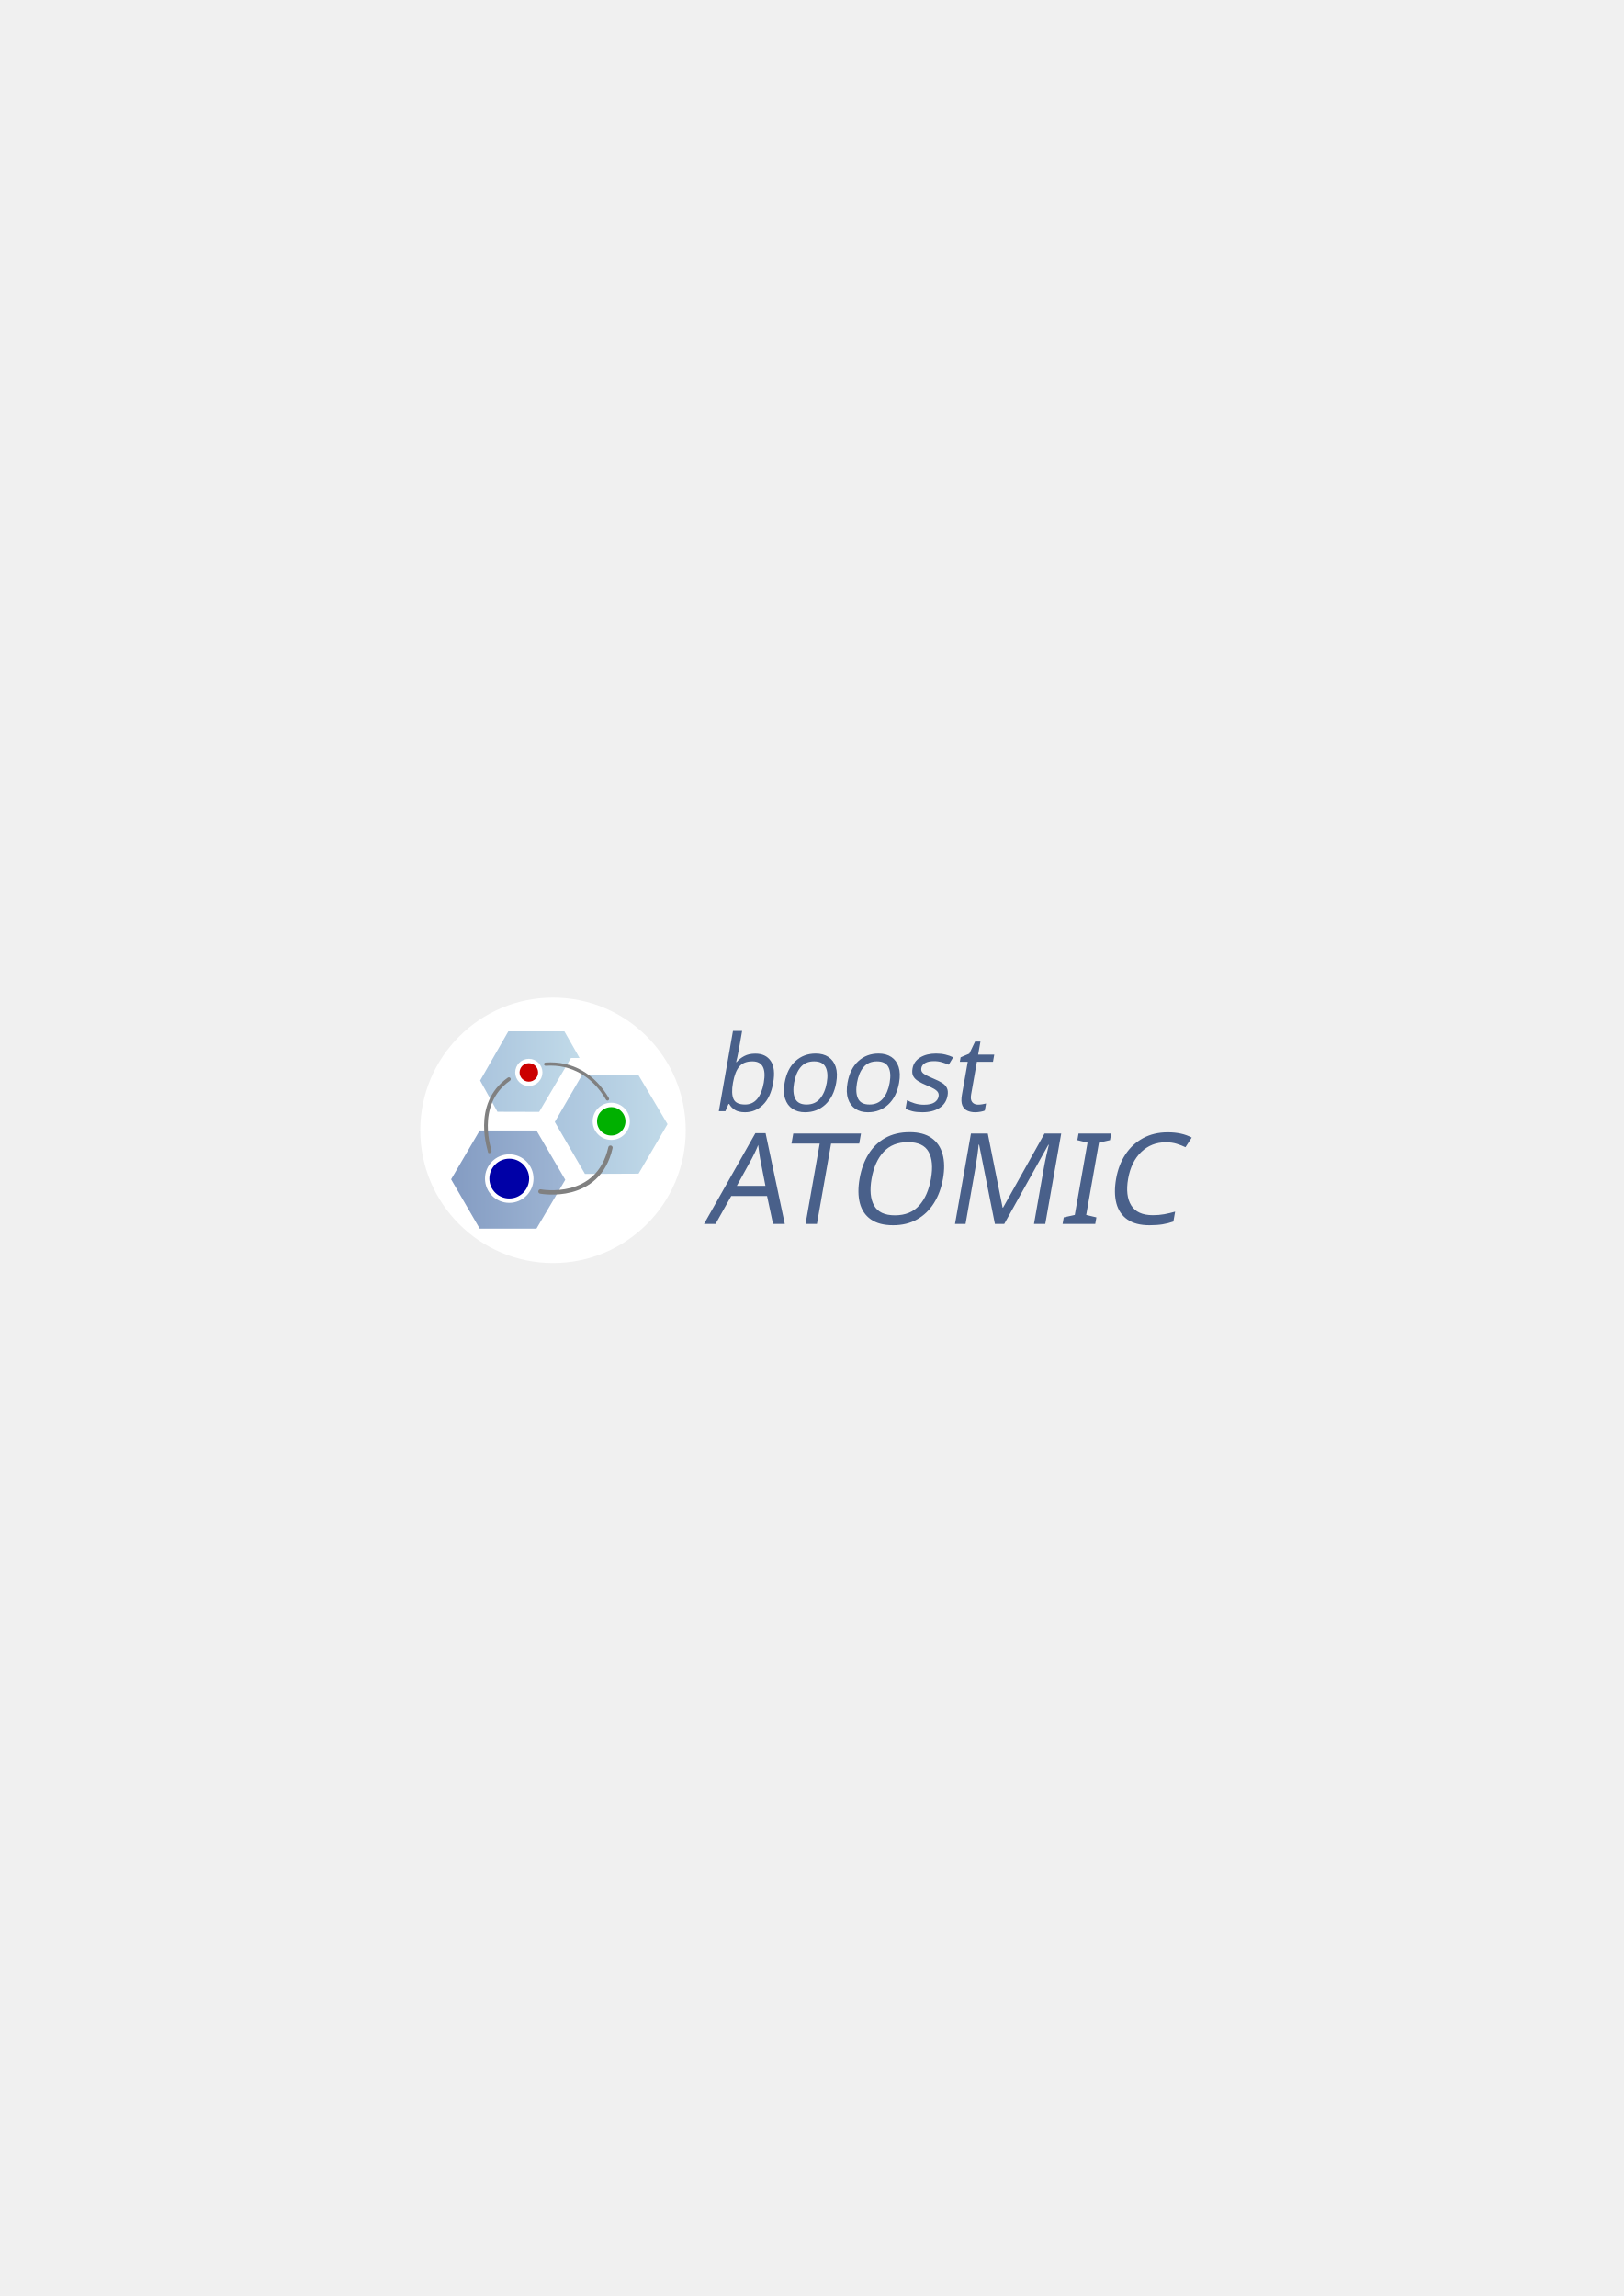
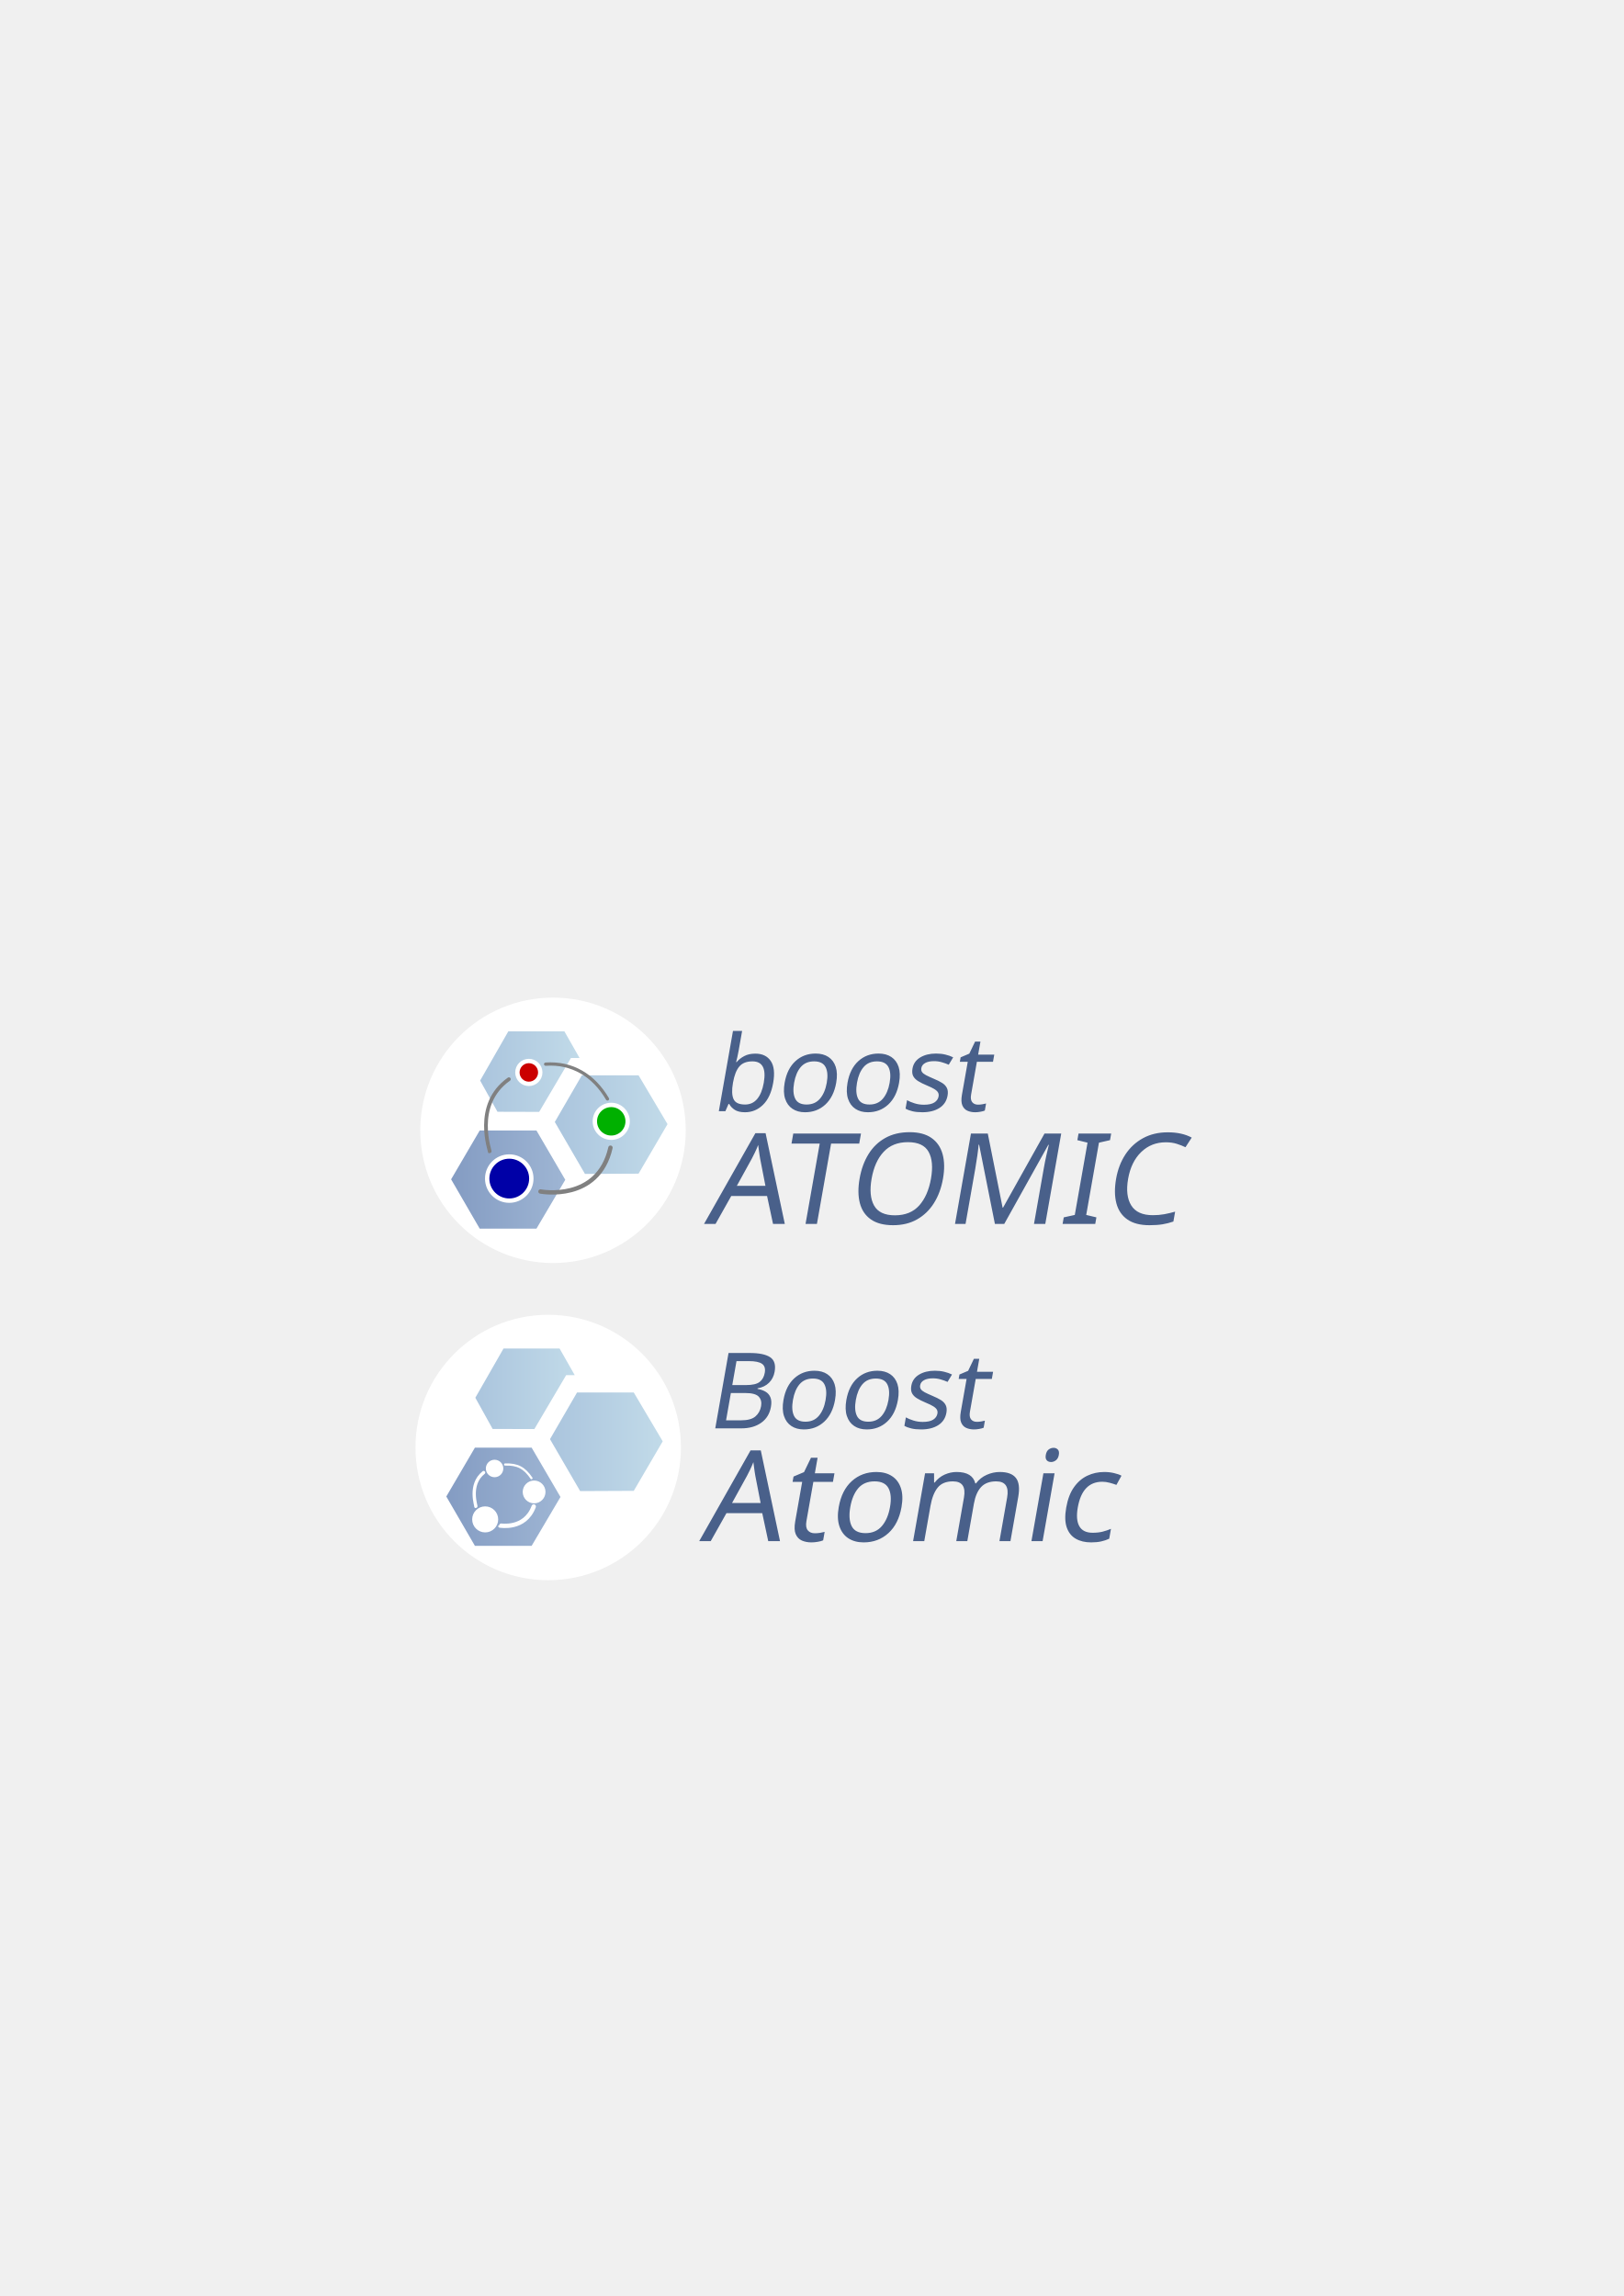
<svg xmlns="http://www.w3.org/2000/svg" xmlns:xlink="http://www.w3.org/1999/xlink" width="744.094" height="1052.362" id="svg7933" version="1.1">
  <defs id="defs7935">
    <linearGradient xlink:href="#linearGradient4453-7-8-6-7-87" id="linearGradient10687-9" gradientUnits="userSpaceOnUse" x1="753.023" y1="3132.08" x2="1146.25" y2="3132.08" />
    <linearGradient id="linearGradient4453-7-8-6-7-87">
      <stop style="stop-color:#aac4dd;stop-opacity:1;" offset="0" id="stop4455-61-8-7-1-8" />
      <stop style="stop-color:#c2dbe9;stop-opacity:1;" offset="1" id="stop4457-4-1-9-1-4" />
    </linearGradient>
    <linearGradient xlink:href="#linearGradient4453-7-8-6-7-87" id="linearGradient10685-44" gradientUnits="userSpaceOnUse" x1="753.023" y1="3132.08" x2="1146.25" y2="3132.08" />
    <linearGradient id="linearGradient7822">
      <stop style="stop-color:#aac4dd;stop-opacity:1;" offset="0" id="stop7824" />
      <stop style="stop-color:#c2dbe9;stop-opacity:1;" offset="1" id="stop7826" />
    </linearGradient>
    <clipPath clipPathUnits="userSpaceOnUse" id="clipPath3387-3-6-4-2-3">
      <path d="m 862.109,3289.75 -109.086,-190.45 69.122,-124.42 164.511,-0.47 c 0,0 111.044,188.28 116.564,197.63 7.66,0 43.03,0 43.03,0 l -67.03,117.71 -217.111,0 z" id="path3389-2-0-7-7-58" />
    </clipPath>
    <linearGradient y2="3132.08" x2="1146.25" y1="3132.08" x1="753.023" gradientUnits="userSpaceOnUse" id="linearGradient4492-0" xlink:href="#linearGradient4453-7-8-6-7-87" />
    <linearGradient id="linearGradient7831">
      <stop style="stop-color:#aac4dd;stop-opacity:1;" offset="0" id="stop7833" />
      <stop style="stop-color:#c2dbe9;stop-opacity:1;" offset="1" id="stop7835" />
    </linearGradient>
    <linearGradient xlink:href="#linearGradient4453-7-8-6-7-87" id="linearGradient10691-2" gradientUnits="userSpaceOnUse" x1="1026.69" y1="2937.73" x2="1463.14" y2="2937.73" />
    <linearGradient id="linearGradient7838">
      <stop style="stop-color:#aac4dd;stop-opacity:1;" offset="0" id="stop7840" />
      <stop style="stop-color:#c2dbe9;stop-opacity:1;" offset="1" id="stop7842" />
    </linearGradient>
    <linearGradient xlink:href="#linearGradient4453-7-8-6-7-87" id="linearGradient10689-9" gradientUnits="userSpaceOnUse" x1="1026.69" y1="2937.73" x2="1463.14" y2="2937.73" />
    <linearGradient id="linearGradient7845">
      <stop style="stop-color:#aac4dd;stop-opacity:1;" offset="0" id="stop7847" />
      <stop style="stop-color:#c2dbe9;stop-opacity:1;" offset="1" id="stop7849" />
    </linearGradient>
    <clipPath clipPathUnits="userSpaceOnUse" id="clipPath3369-1-5-6-1-49">
      <path d="m 1131.64,3128.5 -104.95,-181.12 116.38,-200.42 208.05,0.94 112.02,191.63 -112.08,188.97 -219.42,0 z" id="path3371-89-4-1-6-8" />
    </clipPath>
    <linearGradient y2="2937.73" x2="1463.14" y1="2937.73" x1="1026.69" gradientUnits="userSpaceOnUse" id="linearGradient4498-3" xlink:href="#linearGradient4453-7-8-6-7-87" />
    <linearGradient id="linearGradient7854">
      <stop style="stop-color:#aac4dd;stop-opacity:1;" offset="0" id="stop7856" />
      <stop style="stop-color:#c2dbe9;stop-opacity:1;" offset="1" id="stop7858" />
    </linearGradient>
    <linearGradient xlink:href="#linearGradient4459-1-2-8-9-0" id="linearGradient10695-5" gradientUnits="userSpaceOnUse" x1="646.555" y1="2736.25" x2="1088.27" y2="2736.25" />
    <linearGradient id="linearGradient4459-1-2-8-9-0">
      <stop id="stop4461-2-1-5-2-43" offset="0" style="stop-color:#839bc2;stop-opacity:1;" />
      <stop id="stop4463-3-2-8-7-5" offset="1" style="stop-color:#9fb6d4;stop-opacity:1;" />
    </linearGradient>
    <linearGradient xlink:href="#linearGradient4459-1-2-8-9-0" id="linearGradient10693-2" gradientUnits="userSpaceOnUse" x1="646.555" y1="2736.25" x2="1088.27" y2="2736.25" />
    <linearGradient id="linearGradient7865">
      <stop id="stop7867" offset="0" style="stop-color:#839bc2;stop-opacity:1;" />
      <stop id="stop7869" offset="1" style="stop-color:#9fb6d4;stop-opacity:1;" />
    </linearGradient>
    <clipPath clipPathUnits="userSpaceOnUse" id="clipPath3351-4-7-3-5-57">
      <path d="m 757.242,2926.25 -110.687,-189.11 110.656,-190.89 219.437,0 111.622,189.1 -111.59,190.9 -219.438,0 z" id="path3353-1-9-3-4-77" />
    </clipPath>
    <linearGradient y2="2736.25" x2="1088.27" y1="2736.25" x1="646.555" gradientUnits="userSpaceOnUse" id="linearGradient4510-4" xlink:href="#linearGradient4459-1-2-8-9-0" />
    <linearGradient id="linearGradient7874">
      <stop id="stop7876" offset="0" style="stop-color:#839bc2;stop-opacity:1;" />
      <stop id="stop7878" offset="1" style="stop-color:#9fb6d4;stop-opacity:1;" />
    </linearGradient>
    <radialGradient xlink:href="#radialGradient3327-8-4-8-0-0" id="radialGradient10699-4" gradientUnits="userSpaceOnUse" cx="997.47" cy="2896.25" fx="997.47" fy="2896.25" r="583.74" />
    <radialGradient fx="0" fy="0" cx="0" cy="0" r="1" gradientUnits="userSpaceOnUse" gradientTransform="matrix(58.375,0,0,-58.375,99.75,289.625)" spreadMethod="pad" id="radialGradient3327-8-4-8-0-0">
      <stop style="stop-opacity:1;stop-color:#aeaeb3" offset="0" id="stop3329-7-0-1-0-4" />
      <stop style="stop-opacity:1;stop-color:#ffffff" offset="0.949" id="stop3331-4-3-0-0-11" />
      <stop style="stop-opacity:1;stop-color:#ffffff" offset="1" id="stop3333-2-4-9-7-54" />
    </radialGradient>
    <radialGradient r="583.74" fy="2896.25" fx="997.47" cy="2896.25" cx="997.47" gradientUnits="userSpaceOnUse" id="radialGradient15837" xlink:href="#radialGradient3327-8-4-8-0-0" />
    <radialGradient fx="0" fy="0" cx="0" cy="0" r="1" gradientUnits="userSpaceOnUse" gradientTransform="matrix(58.375,0,0,-58.375,99.75,289.625)" spreadMethod="pad" id="radialGradient7886">
      <stop style="stop-opacity:1;stop-color:#aeaeb3" offset="0" id="stop7888" />
      <stop style="stop-opacity:1;stop-color:#ffffff" offset="0.949" id="stop7890" />
      <stop style="stop-opacity:1;stop-color:#ffffff" offset="1" id="stop7892" />
    </radialGradient>
    <clipPath clipPathUnits="userSpaceOnUse" id="clipPath3323-7-2-4-5-2">
      <path d="m 997.469,2312.51 c -322.379,0 -583.739,261.36 -583.739,583.74 0,322.38 261.36,583.74 583.739,583.74 322.381,0 583.741,-261.36 583.741,-583.74 0,-322.38 -261.36,-583.74 -583.741,-583.74" id="path3325-9-2-9-5-8" />
    </clipPath>
    <radialGradient r="583.74" fy="2896.25" fx="997.47" cy="2896.25" cx="997.47" gradientUnits="userSpaceOnUse" id="radialGradient4516-6" xlink:href="#radialGradient3327-8-4-8-0-0" />
    <radialGradient fx="0" fy="0" cx="0" cy="0" r="1" gradientUnits="userSpaceOnUse" gradientTransform="matrix(58.375,0,0,-58.375,99.75,289.625)" spreadMethod="pad" id="radialGradient7897">
      <stop style="stop-opacity:1;stop-color:#aeaeb3" offset="0" id="stop7899" />
      <stop style="stop-opacity:1;stop-color:#ffffff" offset="0.949" id="stop7901" />
      <stop style="stop-opacity:1;stop-color:#ffffff" offset="1" id="stop7903" />
    </radialGradient>
    <radialGradient r="583.74" fy="2896.25" fx="997.47" cy="2896.25" cx="997.47" gradientUnits="userSpaceOnUse" id="radialGradient7931" xlink:href="#radialGradient3327-8-4-8-0-0" />
+     <linearGradient xlink:href="#linearGradient4453-7-8-6-7-87-7" id="linearGradient10687-9-1" gradientUnits="userSpaceOnUse" x1="753.023" y1="3132.08" x2="1146.25" y2="3132.08" />
+     <linearGradient id="linearGradient4453-7-8-6-7-87-7">
+       <stop style="stop-color:#aac4dd;stop-opacity:1;" offset="0" id="stop4455-61-8-7-1-8-4" />
+       <stop style="stop-color:#c2dbe9;stop-opacity:1;" offset="1" id="stop4457-4-1-9-1-4-0" />
+     </linearGradient>
+     <linearGradient xlink:href="#linearGradient4453-7-8-6-7-87-7" id="linearGradient10685-44-9" gradientUnits="userSpaceOnUse" x1="753.023" y1="3132.08" x2="1146.25" y2="3132.08" />
+     <linearGradient id="linearGradient3083">
+       <stop style="stop-color:#aac4dd;stop-opacity:1;" offset="0" id="stop3085" />
+       <stop style="stop-color:#c2dbe9;stop-opacity:1;" offset="1" id="stop3087" />
+     </linearGradient>
+     <clipPath clipPathUnits="userSpaceOnUse" id="clipPath3387-3-6-4-2-3-4">
+       <path d="m 862.109,3289.75 -109.086,-190.45 69.122,-124.42 164.511,-0.47 c 0,0 111.044,188.28 116.564,197.63 7.66,0 43.03,0 43.03,0 l -67.03,117.71 -217.111,0 z" id="path3389-2-0-7-7-58-8" />
+     </clipPath>
+     <linearGradient y2="3132.08" x2="1146.25" y1="3132.08" x1="753.023" gradientUnits="userSpaceOnUse" id="linearGradient4492-0-8" xlink:href="#linearGradient4453-7-8-6-7-87-7" />
+     <linearGradient id="linearGradient3092">
+       <stop style="stop-color:#aac4dd;stop-opacity:1;" offset="0" id="stop3094" />
+       <stop style="stop-color:#c2dbe9;stop-opacity:1;" offset="1" id="stop3096" />
+     </linearGradient>
+     <linearGradient xlink:href="#linearGradient4453-7-8-6-7-87-7" id="linearGradient10691-2-2" gradientUnits="userSpaceOnUse" x1="1026.69" y1="2937.73" x2="1463.14" y2="2937.73" />
+     <linearGradient id="linearGradient3099">
+       <stop style="stop-color:#aac4dd;stop-opacity:1;" offset="0" id="stop3101" />
+       <stop style="stop-color:#c2dbe9;stop-opacity:1;" offset="1" id="stop3103" />
+     </linearGradient>
+     <linearGradient xlink:href="#linearGradient4453-7-8-6-7-87-7" id="linearGradient10689-9-4" gradientUnits="userSpaceOnUse" x1="1026.69" y1="2937.73" x2="1463.14" y2="2937.73" />
+     <linearGradient id="linearGradient3106">
+       <stop style="stop-color:#aac4dd;stop-opacity:1;" offset="0" id="stop3108" />
+       <stop style="stop-color:#c2dbe9;stop-opacity:1;" offset="1" id="stop3110" />
+     </linearGradient>
+     <clipPath clipPathUnits="userSpaceOnUse" id="clipPath3369-1-5-6-1-49-5">
+       <path d="m 1131.64,3128.5 -104.95,-181.12 116.38,-200.42 208.05,0.94 112.02,191.63 -112.08,188.97 -219.42,0 z" id="path3371-89-4-1-6-8-5" />
+     </clipPath>
+     <linearGradient y2="2937.73" x2="1463.14" y1="2937.73" x1="1026.69" gradientUnits="userSpaceOnUse" id="linearGradient4498-3-1" xlink:href="#linearGradient4453-7-8-6-7-87-7" />
+     <linearGradient id="linearGradient3115">
+       <stop style="stop-color:#aac4dd;stop-opacity:1;" offset="0" id="stop3117" />
+       <stop style="stop-color:#c2dbe9;stop-opacity:1;" offset="1" id="stop3119" />
+     </linearGradient>
+     <linearGradient xlink:href="#linearGradient4459-1-2-8-9-0-1" id="linearGradient10695-5-7" gradientUnits="userSpaceOnUse" x1="646.555" y1="2736.25" x2="1088.27" y2="2736.25" />
+     <linearGradient id="linearGradient4459-1-2-8-9-0-1">
+       <stop id="stop4461-2-1-5-2-43-1" offset="0" style="stop-color:#839bc2;stop-opacity:1;" />
+       <stop id="stop4463-3-2-8-7-5-5" offset="1" style="stop-color:#9fb6d4;stop-opacity:1;" />
+     </linearGradient>
+     <linearGradient xlink:href="#linearGradient4459-1-2-8-9-0-1" id="linearGradient10693-2-2" gradientUnits="userSpaceOnUse" x1="646.555" y1="2736.25" x2="1088.27" y2="2736.25" />
+     <linearGradient id="linearGradient3126">
+       <stop id="stop3128" offset="0" style="stop-color:#839bc2;stop-opacity:1;" />
+       <stop id="stop3130" offset="1" style="stop-color:#9fb6d4;stop-opacity:1;" />
+     </linearGradient>
+     <clipPath clipPathUnits="userSpaceOnUse" id="clipPath3351-4-7-3-5-57-7">
+       <path d="m 757.242,2926.25 -110.687,-189.11 110.656,-190.89 219.437,0 111.622,189.1 -111.59,190.9 -219.438,0 z" id="path3353-1-9-3-4-77-6" />
+     </clipPath>
+     <linearGradient y2="2736.25" x2="1088.27" y1="2736.25" x1="646.555" gradientUnits="userSpaceOnUse" id="linearGradient4510-4-1" xlink:href="#linearGradient4459-1-2-8-9-0-1" />
+     <linearGradient id="linearGradient3135">
+       <stop id="stop3137" offset="0" style="stop-color:#839bc2;stop-opacity:1;" />
+       <stop id="stop3139" offset="1" style="stop-color:#9fb6d4;stop-opacity:1;" />
+     </linearGradient>
+     <radialGradient xlink:href="#radialGradient3327-8-4-8-0-0-2" id="radialGradient10699-4-4" gradientUnits="userSpaceOnUse" cx="997.47" cy="2896.25" fx="997.47" fy="2896.25" r="583.74" />
+     <radialGradient fx="0" fy="0" cx="0" cy="0" r="1" gradientUnits="userSpaceOnUse" gradientTransform="matrix(58.375,0,0,-58.375,99.75,289.625)" spreadMethod="pad" id="radialGradient3327-8-4-8-0-0-2">
+       <stop style="stop-opacity:1;stop-color:#aeaeb3" offset="0" id="stop3329-7-0-1-0-4-3" />
+       <stop style="stop-opacity:1;stop-color:#ffffff" offset="0.949" id="stop3331-4-3-0-0-11-2" />
+       <stop style="stop-opacity:1;stop-color:#ffffff" offset="1" id="stop3333-2-4-9-7-54-2" />
+     </radialGradient>
+     <radialGradient r="583.74" fy="2896.25" fx="997.47" cy="2896.25" cx="997.47" gradientUnits="userSpaceOnUse" id="radialGradient7931-1" xlink:href="#radialGradient3327-8-4-8-0-0-2" />
+     <radialGradient fx="0" fy="0" cx="0" cy="0" r="1" gradientUnits="userSpaceOnUse" gradientTransform="matrix(58.375,0,0,-58.375,99.75,289.625)" spreadMethod="pad" id="radialGradient3147">
+       <stop style="stop-opacity:1;stop-color:#aeaeb3" offset="0" id="stop3149" />
+       <stop style="stop-opacity:1;stop-color:#ffffff" offset="0.949" id="stop3151" />
+       <stop style="stop-opacity:1;stop-color:#ffffff" offset="1" id="stop3153" />
+     </radialGradient>
+     <clipPath clipPathUnits="userSpaceOnUse" id="clipPath3323-7-2-4-5-2-6">
+       <path d="m 997.469,2312.51 c -322.379,0 -583.739,261.36 -583.739,583.74 0,322.38 261.36,583.74 583.739,583.74 322.381,0 583.741,-261.36 583.741,-583.74 0,-322.38 -261.36,-583.74 -583.741,-583.74" id="path3325-9-2-9-5-8-8" />
+     </clipPath>
+     <radialGradient r="583.74" fy="2896.25" fx="997.47" cy="2896.25" cx="997.47" gradientUnits="userSpaceOnUse" id="radialGradient4516-6-5" xlink:href="#radialGradient3327-8-4-8-0-0-2" />
+     <radialGradient fx="0" fy="0" cx="0" cy="0" r="1" gradientUnits="userSpaceOnUse" gradientTransform="matrix(58.375,0,0,-58.375,99.75,289.625)" spreadMethod="pad" id="radialGradient3158">
+       <stop style="stop-opacity:1;stop-color:#aeaeb3" offset="0" id="stop3160" />
+       <stop style="stop-opacity:1;stop-color:#ffffff" offset="0.949" id="stop3162" />
+       <stop style="stop-opacity:1;stop-color:#ffffff" offset="1" id="stop3164" />
+     </radialGradient>
+     <radialGradient r="583.74" fy="2896.25" fx="997.47" cy="2896.25" cx="997.47" gradientUnits="userSpaceOnUse" id="radialGradient3192" xlink:href="#radialGradient3327-8-4-8-0-0-2" />
  </defs>
  <g id="layer1">
    <g id="g3319-1-2-5-1-8" transform="matrix(0.1041982,0,0,-0.1041982,149.4939,819.8604)" style="fill:url(#radialGradient10699-4);fill-opacity:1">
      <g clip-path="url(#clipPath3323-7-2-4-5-2)" id="g3321-9-2-7-4-14" style="fill:url(#radialGradient7931);fill-opacity:1">
        <path id="path3335-8-7-3-8-7" style="fill:url(#radialGradient4516-6);fill-opacity:1;fill-rule:nonzero;stroke:none" d="m 997.469,2312.51 c -322.379,0 -583.739,261.36 -583.739,583.74 0,322.38 261.36,583.74 583.739,583.74 322.381,0 583.741,-261.36 583.741,-583.74 0,-322.38 -261.36,-583.74 -583.741,-583.74" />
      </g>
    </g>
    <g id="g3347-6-8-3-7-64" transform="matrix(0.125,0,0,-0.125,124.4674,882.6791)" style="fill:url(#linearGradient10695-5);fill-opacity:1">
      <g clip-path="url(#clipPath3351-4-7-3-5-57)" id="g3349-5-5-4-7-98" style="fill:url(#linearGradient10693-2);fill-opacity:1">
        <path id="path3361-0-8-2-9-7" style="fill:url(#linearGradient4510-4);fill-opacity:1;fill-rule:nonzero;stroke:none" d="m 757.242,2926.25 -110.687,-189.11 110.656,-190.89 219.437,0 111.622,189.1 -111.59,190.9 -219.438,0" />
      </g>
    </g>
    <path id="path3363-6-9-0-1-3" style="fill:#ffffff;fill-opacity:1;fill-rule:nonzero;stroke:none" d="m 206.733,540.54 13.106,-22.392 25.996,0 13.215,22.609 -13.215,22.391 -25.996,0 -13.106,-22.607 z m 40.538,-24.892 -28.865,0 -0.724,1.238 -13.106,22.392 -0.736,1.256 0.731,1.26 13.106,22.607 0.723,1.246 28.864,0 0.725,-1.229 13.215,-22.391 0.746,-1.265 -0.74,-1.268 -13.215,-22.609 -0.723,-1.239" />
    <g id="g3365-0-4-1-9-8" transform="matrix(0.125,0,0,-0.125,124.4674,882.6791)" style="fill:url(#linearGradient10691-2);fill-opacity:1">
      <g clip-path="url(#clipPath3369-1-5-6-1-49)" id="g3367-2-4-2-8-6" style="fill:url(#linearGradient10689-9);fill-opacity:1">
        <path id="path3379-4-6-7-6-2" style="fill:url(#linearGradient4498-3);fill-opacity:1;fill-rule:nonzero;stroke:none" d="m 1131.64,3128.5 -104.95,-181.12 116.38,-200.42 208.05,0.94 112.02,191.63 -112.08,188.97 -219.42,0" />
      </g>
    </g>
    <path id="path3381-6-8-0-0-8" style="fill:#ffffff;fill-opacity:1;fill-rule:nonzero;stroke:none" d="m 254.249,514.257 12.393,-21.39 25.996,0 13.271,22.376 -13.271,22.703 -24.569,0.11 -13.82,-23.799 z m 39.812,-23.89 -28.861,0 -0.723,1.246 -12.393,21.39 -0.726,1.255 0.728,1.254 13.82,23.799 0.728,1.251 1.446,-0.01 24.569,-0.11 1.427,-0.01 0.72,-1.232 13.271,-22.703 0.743,-1.27 -0.751,-1.266 -13.271,-22.376 -0.726,-1.225" />
    <g id="g3383-5-5-2-2-0" transform="matrix(0.125,0,0,-0.125,124.4674,882.6791)" style="fill:url(#linearGradient10687-9);fill-opacity:1">
      <g clip-path="url(#clipPath3387-3-6-4-2-3)" id="g3385-0-6-4-8-9" style="fill:url(#linearGradient10685-44);fill-opacity:1">
        <path id="path3397-9-6-1-6-8" style="fill:url(#linearGradient4492-0);fill-opacity:1;fill-rule:nonzero;stroke:none" d="m 862.109,3289.75 -109.086,-190.45 69.122,-124.42 164.511,-0.47 c 0,0 111.044,188.28 116.564,197.63 7.66,0 43.03,0 43.03,0 l -67.03,117.71 -217.111,0" />
      </g>
    </g>
    <path id="path3399-6-7-3-2-04" style="fill:#ffffff;fill-opacity:1;fill-rule:nonzero;stroke:none" d="m 220.03,495.277 12.924,-22.566 25.688,0 6.956,12.214 -3.944,0 -14.568,24.703 -19.115,-0.055 -7.941,-14.295 z m 40.066,-25.066 -28.59,0 -0.72,1.258 -12.925,22.566 -0.701,1.224 0.685,1.232 7.941,14.295 0.711,1.282 1.466,0 19.115,0.055 1.432,0 0.729,-1.234 13.844,-23.472 6.816,0 -2.129,-3.737 -6.956,-12.214 -0.719,-1.262" />
    <g transform="matrix(1.25,0,0,-1.25,117.405,895.6996)" id="g3465-0-9">
      <text id="text3467-9-6" transform="matrix(1,0,-0.1762796,-1,0,0)" x="116.984" y="-267.775" style="font-size:11.818px">
        <tspan id="tspan3469-0-8" style="font-size:46.4px;font-variant:normal;font-weight:normal;writing-mode:lr-tb;fill:#49608a;fill-opacity:1;fill-rule:nonzero;stroke:none;font-family:Denmark;-inkscape-font-specification:Denmark" x="116.984" y="-267.775">ATOMIC</tspan>
      </text>
      <text id="text3471-0-2" transform="matrix(0.9923562,0,-0.1776375,-1.007703,0,0)" style="font-size:38.4px" x="112.744" y="-306.755">
        <tspan id="tspan3473-6-8" style="font-size:38.4px;font-variant:normal;font-weight:normal;writing-mode:lr-tb;fill:#49608a;fill-opacity:1;fill-rule:nonzero;stroke:none;font-family:Denmark;-inkscape-font-specification:Denmark" x="112.744" y="-306.755">boost</tspan>
      </text>
    </g>
    <path style="fill:#0000a7;fill-opacity:1;stroke:#ffffff;stroke-width:2;stroke-miterlimit:4;stroke-opacity:1;stroke-dasharray:none" id="path4821-47" d="m 170.471,240.934 a 10.114,10.114 0 1 1 -20.228,0 10.114,10.114 0 1 1 20.228,0 z" transform="translate(73.02197,299.2668)" />
    <path transform="matrix(0.7429273,0,0,0.7429273,160.9833,334.9588)" style="fill:#00b000;fill-opacity:1;stroke:#ffffff;stroke-width:2.692;stroke-miterlimit:4;stroke-opacity:1;stroke-dasharray:none" id="path4821-4-9" d="m 170.471,240.934 a 10.114,10.114 0 1 1 -20.228,0 10.114,10.114 0 1 1 20.228,0 z" />
    <path transform="matrix(0.5179887,0,0,0.5179887,159.286,366.7433)" style="fill:#cb0000;fill-opacity:1;stroke:#ffffff;stroke-width:3.861;stroke-miterlimit:4;stroke-opacity:1;stroke-dasharray:none" id="path4821-4-8-4" d="m 170.471,240.934 a 10.114,10.114 0 1 1 -20.228,0 10.114,10.114 0 1 1 20.228,0 z" />
    <path style="fill:none;stroke:#808080;stroke-width:1.5;stroke-linecap:round;stroke-linejoin:miter;stroke-miterlimit:4;stroke-opacity:1;stroke-dasharray:none" d="m 250.053,487.75 c 12.114,-0.823 21.993,5.106 28.337,15.943" id="path16018" />
    <path style="fill:none;stroke:#808080;stroke-width:2;stroke-linecap:round;stroke-linejoin:miter;stroke-miterlimit:4;stroke-opacity:1;stroke-dasharray:none" d="m 279.757,526.037 c -5.645,24.994 -31.793,20.126 -32.069,20.083" id="path16020" />
    <path style="fill:none;stroke:#808080;stroke-width:1.7;stroke-linecap:round;stroke-linejoin:miter;stroke-miterlimit:4;stroke-opacity:1;stroke-dasharray:none" d="m 233.215,494.637 c -16.706,11.751 -8.413,33.438 -8.775,33.236" id="path16022" />
+     <g id="g3319-1-2-5-1-8-7" transform="matrix(0.1041982,0,0,-0.1041982,147.291,965.2374)" style="fill:url(#radialGradient10699-4-4);fill-opacity:1">
+       <g clip-path="url(#clipPath3323-7-2-4-5-2-6)" id="g3321-9-2-7-4-14-6" style="fill:url(#radialGradient3192);fill-opacity:1">
+         <path id="path3335-8-7-3-8-7-1" style="fill:url(#radialGradient4516-6-5);fill-opacity:1;fill-rule:nonzero;stroke:none" d="m 997.469,2312.51 c -322.379,0 -583.739,261.36 -583.739,583.74 0,322.38 261.36,583.74 583.739,583.74 322.381,0 583.741,-261.36 583.741,-583.74 0,-322.38 -261.36,-583.74 -583.741,-583.74" />
+       </g>
+     </g>
+     <g id="g3347-6-8-3-7-64-8" transform="matrix(0.125,0,0,-0.125,122.2645,1028.056)" style="fill:url(#linearGradient10695-5-7);fill-opacity:1">
+       <g clip-path="url(#clipPath3351-4-7-3-5-57-7)" id="g3349-5-5-4-7-98-9" style="fill:url(#linearGradient10693-2-2);fill-opacity:1">
+         <path id="path3361-0-8-2-9-7-2" style="fill:url(#linearGradient4510-4-1);fill-opacity:1;fill-rule:nonzero;stroke:none" d="m 757.242,2926.25 -110.687,-189.11 110.656,-190.89 219.437,0 111.622,189.1 -111.59,190.9 -219.438,0" />
+       </g>
+     </g>
+     <path id="path3363-6-9-0-1-3-7" style="fill:#ffffff;fill-opacity:1;fill-rule:nonzero;stroke:none" d="m 204.53,685.917 13.106,-22.392 25.996,0 13.215,22.609 -13.215,22.391 -25.996,0 -13.106,-22.607 z m 40.538,-24.892 -28.865,0 -0.724,1.238 -13.106,22.392 -0.736,1.256 0.731,1.26 13.106,22.607 0.723,1.246 28.864,0 0.725,-1.229 13.215,-22.391 0.746,-1.265 -0.74,-1.268 -13.215,-22.609 -0.723,-1.239" />
+     <g id="g3365-0-4-1-9-8-9" transform="matrix(0.125,0,0,-0.125,122.2645,1028.056)" style="fill:url(#linearGradient10691-2-2);fill-opacity:1">
+       <g clip-path="url(#clipPath3369-1-5-6-1-49-5)" id="g3367-2-4-2-8-6-5" style="fill:url(#linearGradient10689-9-4);fill-opacity:1">
+         <path id="path3379-4-6-7-6-2-4" style="fill:url(#linearGradient4498-3-1);fill-opacity:1;fill-rule:nonzero;stroke:none" d="m 1131.64,3128.5 -104.95,-181.12 116.38,-200.42 208.05,0.94 112.02,191.63 -112.08,188.97 -219.42,0" />
+       </g>
+     </g>
+     <path id="path3381-6-8-0-0-8-3" style="fill:#ffffff;fill-opacity:1;fill-rule:nonzero;stroke:none" d="m 252.046,659.634 12.393,-21.39 25.996,0 13.271,22.376 -13.271,22.703 -24.569,0.11 -13.82,-23.799 z m 39.812,-23.89 -28.861,0 -0.723,1.246 -12.393,21.39 -0.726,1.255 0.728,1.254 13.82,23.799 0.728,1.251 1.446,-0.01 24.569,-0.11 1.427,-0.01 0.72,-1.232 13.271,-22.703 0.743,-1.27 -0.751,-1.266 -13.271,-22.376 -0.726,-1.225" />
+     <g id="g3383-5-5-2-2-0-1" transform="matrix(0.125,0,0,-0.125,122.2645,1028.056)" style="fill:url(#linearGradient10687-9-1);fill-opacity:1">
+       <g clip-path="url(#clipPath3387-3-6-4-2-3-4)" id="g3385-0-6-4-8-9-2" style="fill:url(#linearGradient10685-44-9);fill-opacity:1">
+         <path id="path3397-9-6-1-6-8-3" style="fill:url(#linearGradient4492-0-8);fill-opacity:1;fill-rule:nonzero;stroke:none" d="m 862.109,3289.75 -109.086,-190.45 69.122,-124.42 164.511,-0.47 c 0,0 111.044,188.28 116.564,197.63 7.66,0 43.03,0 43.03,0 l -67.03,117.71 -217.111,0" />
+       </g>
+     </g>
+     <path id="path3399-6-7-3-2-04-3" style="fill:#ffffff;fill-opacity:1;fill-rule:nonzero;stroke:none" d="m 217.827,640.654 12.924,-22.566 25.688,0 6.956,12.214 -3.944,0 -14.568,24.703 -19.115,-0.055 -7.941,-14.295 z m 40.066,-25.066 -28.59,0 -0.72,1.258 -12.925,22.566 -0.701,1.224 0.685,1.232 7.941,14.295 0.711,1.282 1.466,0 19.115,0.055 1.432,0 0.729,-1.234 13.844,-23.472 6.816,0 -2.129,-3.737 -6.956,-12.214 -0.719,-1.262" />
+     <g transform="matrix(1.25,0,0,-1.25,115.202,1041.077)" id="g3465-0-9-4">
+       <text id="text3467-9-6-1" transform="matrix(1,0,-0.1762796,-1,0,0)" x="116.984" y="-267.775" style="font-size:11.818px">
+         <tspan id="tspan3469-0-8-1" style="font-size:46.4px;font-variant:normal;font-weight:normal;writing-mode:lr-tb;fill:#49608a;fill-opacity:1;fill-rule:nonzero;stroke:none;font-family:Denmark;-inkscape-font-specification:Denmark" x="116.984" y="-267.775">Atomic</tspan>
+       </text>
+       <text id="text3471-0-2-3" transform="matrix(0.9923562,0,-0.1776375,-1.007703,0,0)" style="font-size:38.4px" x="112.744" y="-306.755">
+         <tspan id="tspan3473-6-8-8" style="font-size:38.4px;font-variant:normal;font-weight:normal;writing-mode:lr-tb;fill:#49608a;fill-opacity:1;fill-rule:nonzero;stroke:none;font-family:Denmark;-inkscape-font-specification:Denmark" x="112.744" y="-306.755">Boost</tspan>
+       </text>
+     </g>
+     <path style="fill:#ffffff;fill-opacity:1;stroke:#ffffff;stroke-width:2;stroke-miterlimit:4;stroke-opacity:1;stroke-dasharray:none" id="path4821-47-7" d="m 170.471,240.934 a 10.114,10.114 0 1 1 -20.228,0 10.114,10.114 0 1 1 20.228,0 z" transform="matrix(0.5364978,0,0,0.5364978,136.3157,567.1506)" />
+     <path transform="matrix(0.4555391,0,0,0.4555391,171.7178,574.0665)" style="fill:#ffffff;fill-opacity:1;stroke:#ffffff;stroke-width:2.692;stroke-miterlimit:4;stroke-opacity:1;stroke-dasharray:none" id="path4821-4-9-4" d="m 170.471,240.934 a 10.114,10.114 0 1 1 -20.228,0 10.114,10.114 0 1 1 20.228,0 z" />
+     <path transform="matrix(0.3323422,0,0,0.3323422,173.3564,592.9985)" style="fill:#ffffff;fill-opacity:1;stroke:#ffffff;stroke-width:3.861;stroke-miterlimit:4;stroke-opacity:1;stroke-dasharray:none" id="path4821-4-8-4-2" d="m 170.471,240.934 a 10.114,10.114 0 1 1 -20.228,0 10.114,10.114 0 1 1 20.228,0 z" />
+     <path style="fill:none;stroke:#ffffff;stroke-width:1;stroke-linecap:round;stroke-linejoin:miter;stroke-miterlimit:4;stroke-opacity:1;stroke-dasharray:none" d="m 231.482,671.251 c 5.644,-0.154 8.798,1.452 12.078,6.259" id="path16018-7" />
+     <path style="fill:none;stroke:#ffffff;stroke-width:2;stroke-linecap:round;stroke-linejoin:miter;stroke-miterlimit:4;stroke-opacity:1;stroke-dasharray:none" d="m 244.594,690.501 c -4.064,10.905 -15.394,8.655 -15.383,8.75" id="path16020-7" />
+     <path style="fill:none;stroke:#ffffff;stroke-width:1.5;stroke-linecap:round;stroke-linejoin:miter;stroke-miterlimit:4;stroke-opacity:1;stroke-dasharray:none" d="m 221.637,674.933 c -7.096,5.637 -3.241,15.661 -3.578,15.564" id="path16022-9" />
  </g>
</svg>
